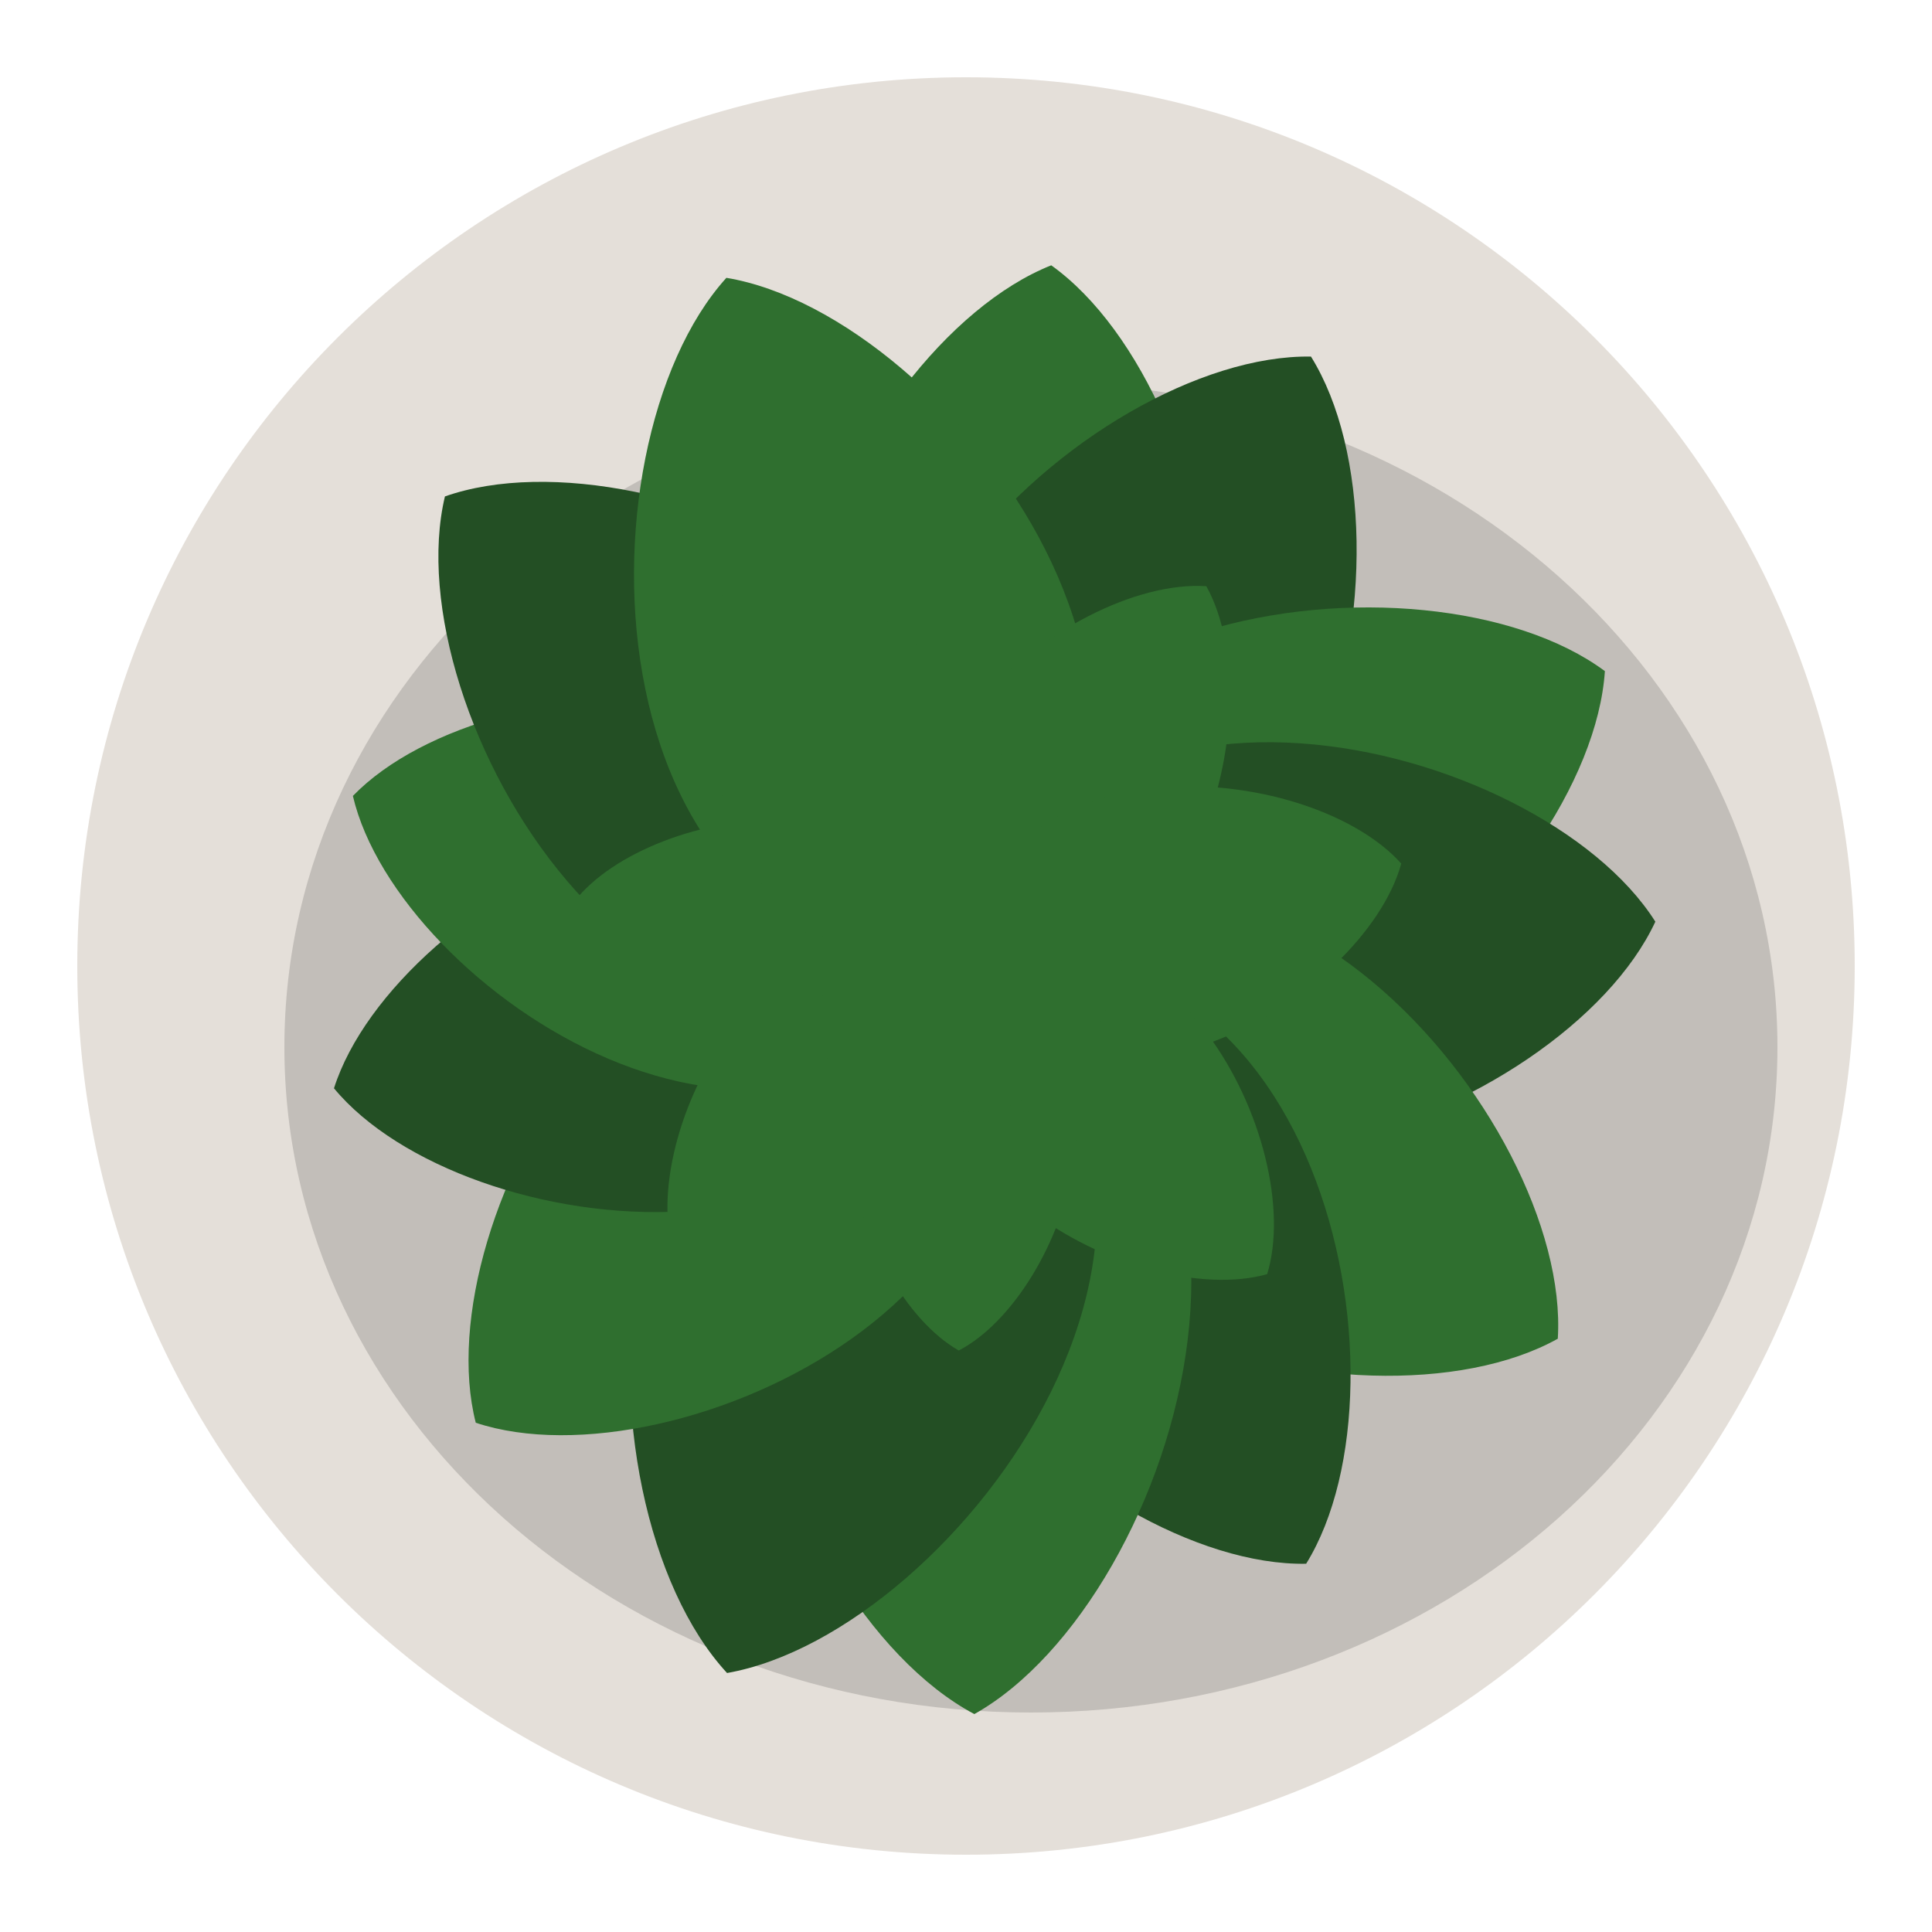
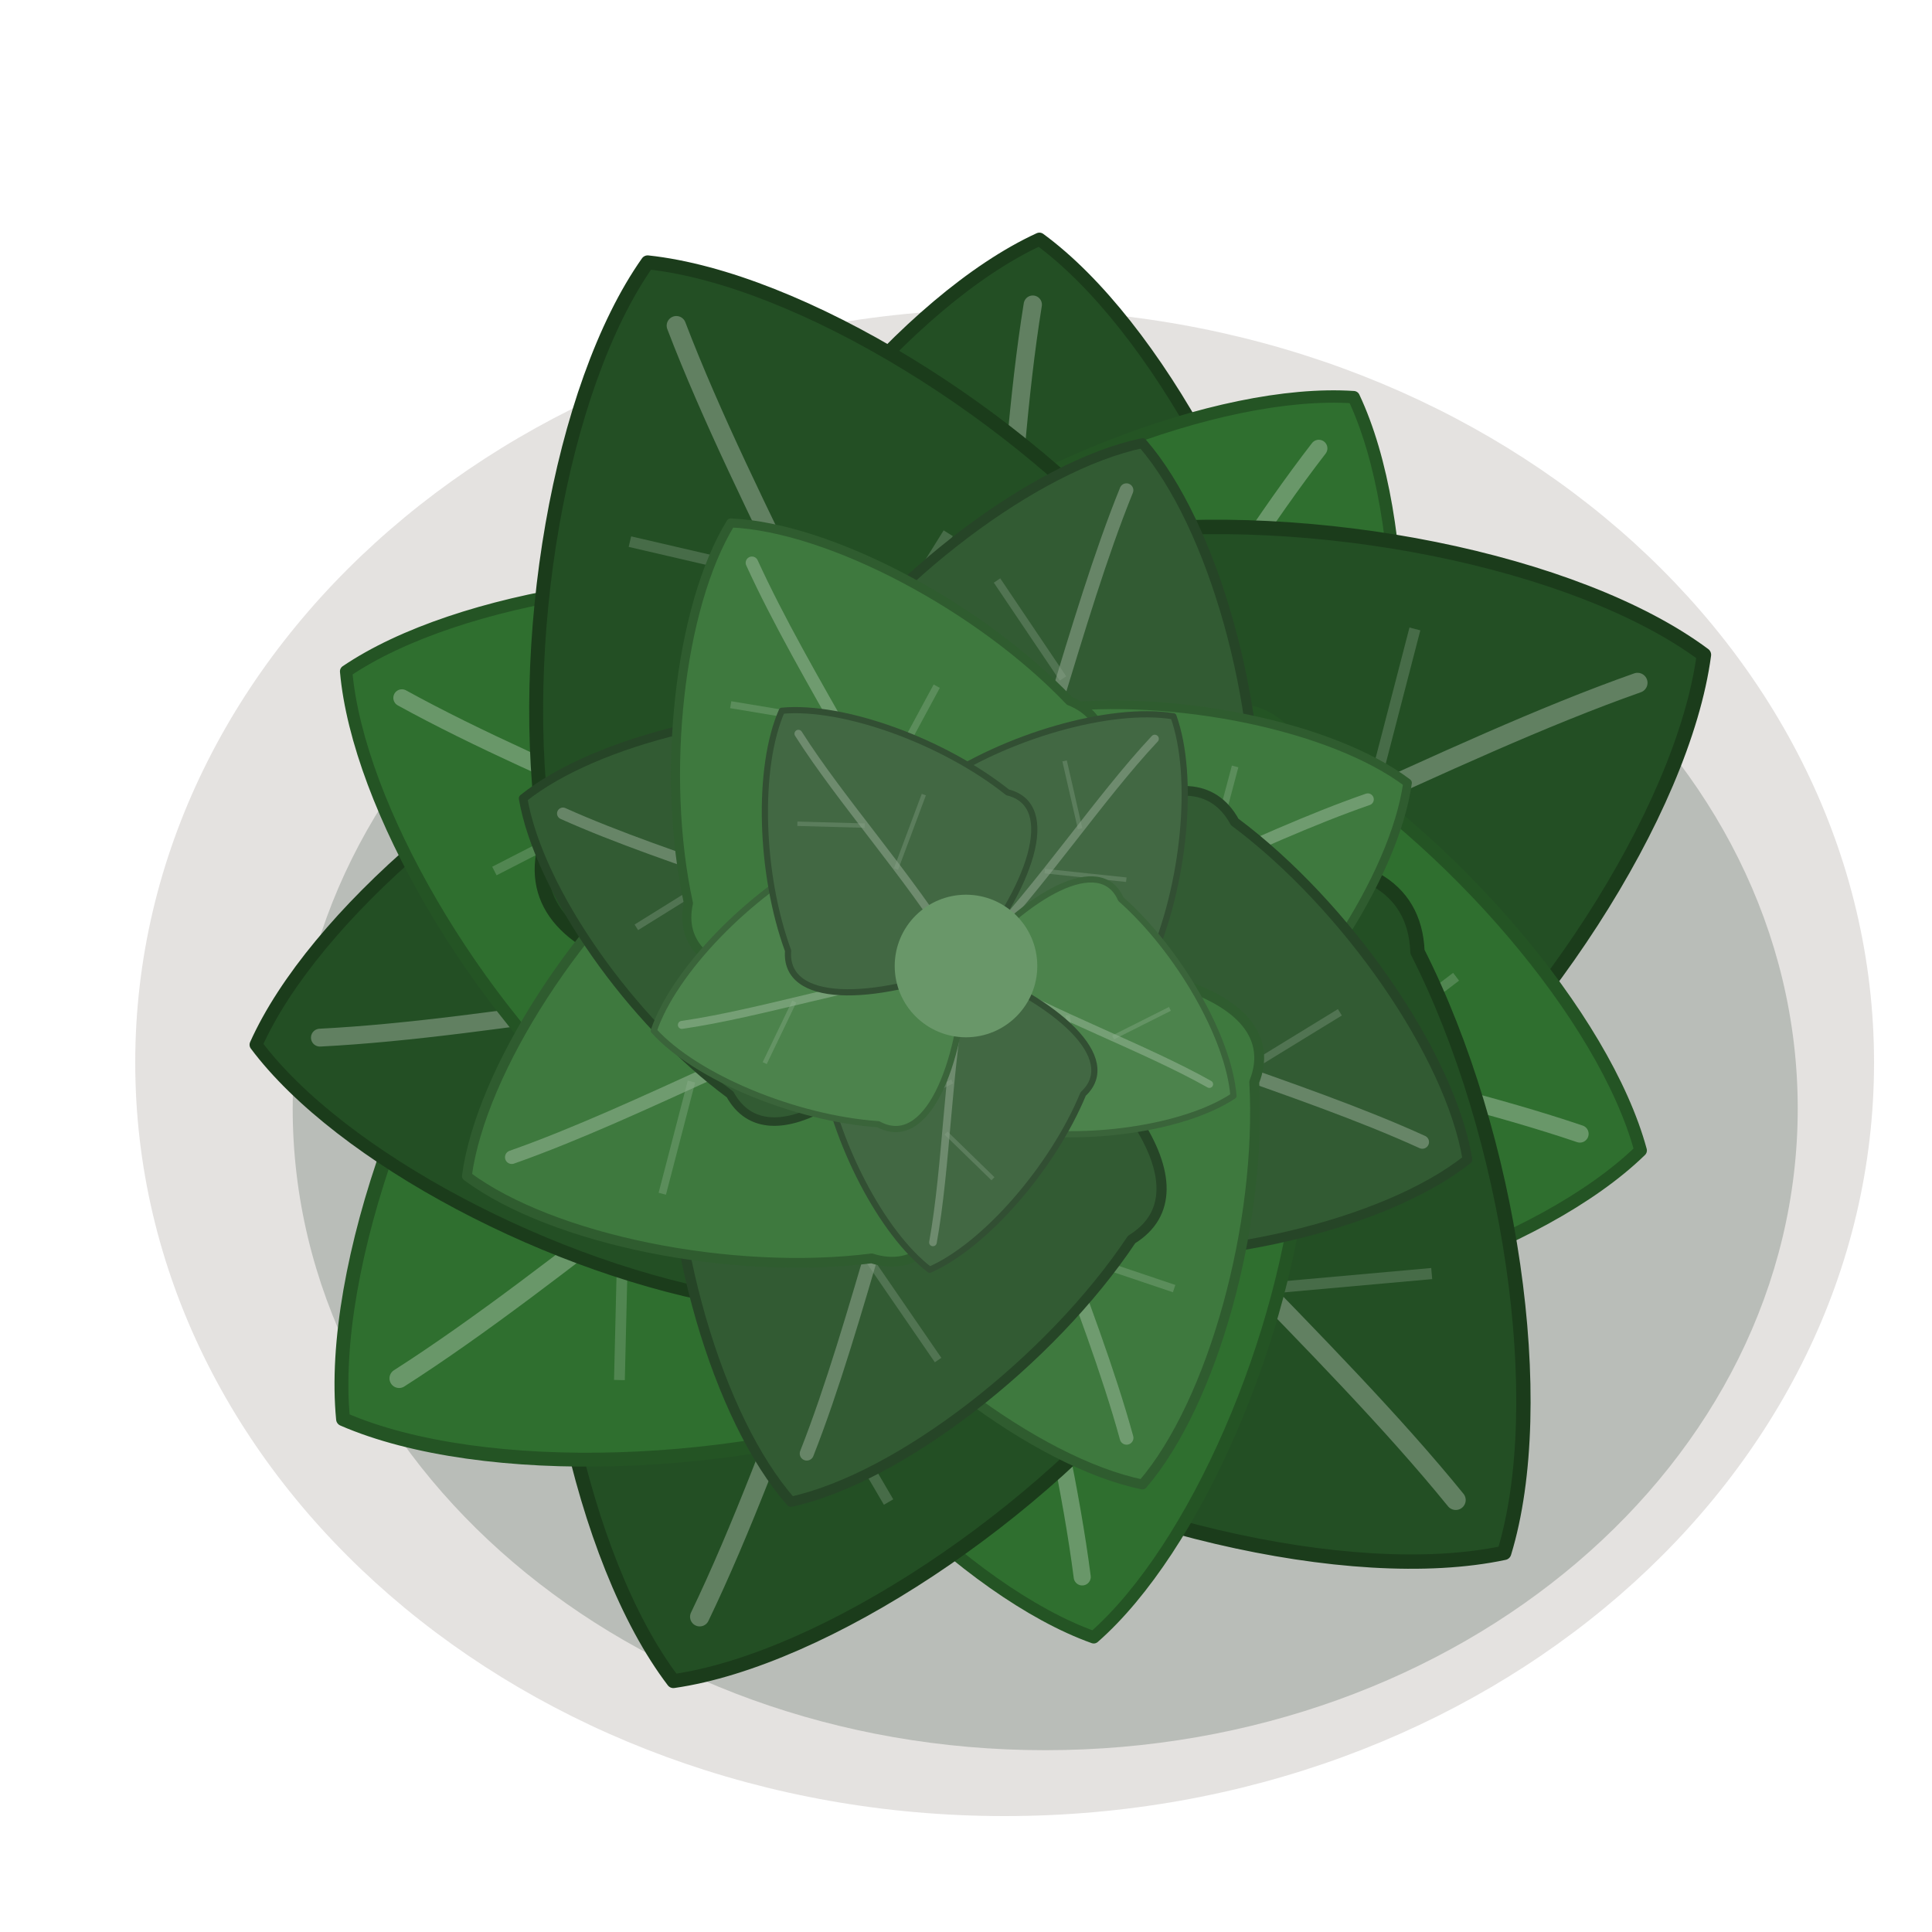
- <svg xmlns="http://www.w3.org/2000/svg" viewBox="-50 -50 100 100" width="100" height="100" role="img" aria-label="spinaci">
-   <circle cx="0" cy="0" r="46" fill="#6b4e2a" opacity="0.18" />
-   <ellipse cx="3.36" cy="4.2" rx="38.64" ry="34.44" fill="rgba(0,0,0,.15)" />
-   <g transform="rotate(6.935833)">
-     <path d="M0 0 C 18.267 -5.846, 10.047 -31.054, 0 -36.535 C -10.047 -31.054, -18.267 -5.846, 0 0 Z" fill="#2f6f2f" />
+ <svg xmlns="http://www.w3.org/2000/svg" viewBox="-50 -50 100 100" width="100" height="100" role="img" aria-label="Spinaci">
+   <ellipse cx="2" cy="5" rx="45" ry="39" fill="#2f1d10" opacity=".13" />
+   <g class="plant-glyph plant-glyph--rosetta" style="isolation:isolate">
+     <ellipse cx="4.1" cy="7.38" rx="38.95" ry="33.21" fill="#112718" opacity="0.2" />
+     <g transform="rotate(5.766766)">
+       <path d="M0 0 C11.721 -3.025 20.417 -9.093 16.258 -13.99       C13.611 -23.442 6.428 -34.029 0 -37.81       C-6.428 -34.029 -13.611 -23.442 -16.258 -13.99       C-20.417 -9.093 -11.721 -3.025 0 0Z" fill="#234f24" stroke="#1b3c1b" stroke-width="0.681" stroke-linejoin="round" />
+       <path d="M0 -1 C0.756 -12.855 -0.567 -24.954 0 -34.407" fill="none" stroke="#8da38d" stroke-width="0.945" stroke-linecap="round" opacity=".58" />
+       <path d="M0 -14.368 L7.94 -19.661 M0 -20.795 L-6.428 -25.71" fill="none" stroke="#8da38d" stroke-width="0.529" opacity=".34" />
+     </g>
+     <g transform="rotate(34.277)">
+       <path d="M0 0 C11.046 -2.85 19.241 -8.569 15.321 -13.183       C12.827 -22.091 6.057 -32.068 0 -35.631       C-6.057 -32.068 -12.827 -22.091 -15.321 -13.183       C-19.241 -8.569 -11.046 -2.85 0 0Z" fill="#2f6f2f" stroke="#245424" stroke-width="0.641" stroke-linejoin="round" />
+       <path d="M0 -1 C0.713 -12.114 -0.534 -23.516 0 -32.424" fill="none" stroke="#93b493" stroke-width="0.891" stroke-linecap="round" opacity=".58" />
+       <path d="M0 -13.54 L7.482 -18.528 M0 -19.597 L-6.057 -24.229" fill="none" stroke="#93b493" stroke-width="0.499" opacity=".34" />
+     </g>
+     <g transform="rotate(67.13457)">
+       <path d="M0 0 C12.85 -3.316 22.384 -9.969 17.825 -15.337       C14.923 -25.701 7.047 -37.307 0 -41.452       C-7.047 -37.307 -14.923 -25.701 -17.825 -15.337       C-22.384 -9.969 -12.85 -3.316 0 0Z" fill="#234f24" stroke="#1b3c1b" stroke-width="0.746" stroke-linejoin="round" />
+       <path d="M0 -1 C0.829 -14.094 -0.622 -27.359 0 -37.722" fill="none" stroke="#8da38d" stroke-width="1.036" stroke-linecap="round" opacity=".58" />
+       <path d="M0 -15.752 L8.705 -21.555 M0 -22.799 L-7.047 -28.188" fill="none" stroke="#8da38d" stroke-width="0.58" opacity=".34" />
+     </g>
+     <g transform="rotate(105.2925)">
+       <path d="M0 0 C11.222 -2.896 19.548 -8.706 15.566 -13.394       C13.032 -22.443 6.154 -32.579 0 -36.199       C-6.154 -32.579 -13.032 -22.443 -15.566 -13.394       C-19.548 -8.706 -11.222 -2.896 0 0Z" fill="#2f6f2f" stroke="#245424" stroke-width="0.652" stroke-linejoin="round" />
+       <path d="M0 -1 C0.724 -12.308 -0.543 -23.891 0 -32.941" fill="none" stroke="#93b493" stroke-width="0.905" stroke-linecap="round" opacity=".58" />
+       <path d="M0 -13.756 L7.602 -18.824 M0 -19.91 L-6.154 -24.615" fill="none" stroke="#93b493" stroke-width="0.507" opacity=".34" />
+     </g>
+     <g transform="rotate(137.4769)">
+       <path d="M0 0 C12.776 -3.297 22.255 -9.912 17.722 -15.249       C14.837 -25.553 7.006 -37.092 0 -41.214       C-7.006 -37.092 -14.837 -25.553 -17.722 -15.249       C-22.255 -9.912 -12.776 -3.297 0 0Z" fill="#234f24" stroke="#1b3c1b" stroke-width="0.742" stroke-linejoin="round" />
+       <path d="M0 -1 C0.824 -14.013 -0.618 -27.201 0 -37.505" fill="none" stroke="#8da38d" stroke-width="1.03" stroke-linecap="round" opacity=".58" />
+       <path d="M0 -15.661 L8.655 -21.431 M0 -22.668 L-7.006 -28.025" fill="none" stroke="#8da38d" stroke-width="0.577" opacity=".34" />
+     </g>
+     <g transform="rotate(169.2286)">
+       <path d="M0 0 C10.965 -2.83 19.101 -8.507 15.21 -13.087       C12.734 -21.93 6.013 -31.834 0 -35.371       C-6.013 -31.834 -12.734 -21.93 -15.21 -13.087       C-19.101 -8.507 -10.965 -2.83 0 0Z" fill="#2f6f2f" stroke="#245424" stroke-width="0.637" stroke-linejoin="round" />
+       <path d="M0 -1 C0.707 -12.026 -0.531 -23.345 0 -32.188" fill="none" stroke="#93b493" stroke-width="0.884" stroke-linecap="round" opacity=".58" />
+       <path d="M0 -13.441 L7.428 -18.393 M0 -19.454 L-6.013 -24.053" fill="none" stroke="#93b493" stroke-width="0.495" opacity=".34" />
+     </g>
+     <g transform="rotate(202.2546)">
+       <path d="M0 0 C12.398 -3.2 21.597 -9.619 17.197 -14.798       C14.398 -24.796 6.799 -35.995 0 -39.994       C-6.799 -35.995 -14.398 -24.796 -17.197 -14.798       C-21.597 -9.619 -12.398 -3.2 0 0Z" fill="#234f24" stroke="#1b3c1b" stroke-width="0.72" stroke-linejoin="round" />
+       <path d="M0 -1 C0.8 -13.598 -0.6 -26.396 0 -36.394" fill="none" stroke="#8da38d" stroke-width="1" stroke-linecap="round" opacity=".58" />
+       <path d="M0 -15.198 L8.399 -20.797 M0 -21.997 L-6.799 -27.196" fill="none" stroke="#8da38d" stroke-width="0.56" opacity=".34" />
+     </g>
+     <g transform="rotate(233.9668)">
+       <path d="M0 0 C12.36 -3.19 21.531 -9.589 17.145 -14.753       C14.354 -24.721 6.778 -35.885 0 -39.872       C-6.778 -35.885 -14.354 -24.721 -17.145 -14.753       C-21.531 -9.589 -12.36 -3.19 0 0Z" fill="#2f6f2f" stroke="#245424" stroke-width="0.718" stroke-linejoin="round" />
+       <path d="M0 -1 C0.797 -13.557 -0.598 -26.316 0 -36.284" fill="none" stroke="#93b493" stroke-width="0.997" stroke-linecap="round" opacity=".58" />
+       <path d="M0 -15.152 L8.373 -20.734 M0 -21.93 L-6.778 -27.113" fill="none" stroke="#93b493" stroke-width="0.558" opacity=".34" />
+     </g>
+     <g transform="rotate(263.6734)">
+       <path d="M0 0 C11.462 -2.958 19.966 -8.892 15.899 -13.681       C13.311 -22.924 6.286 -33.277 0 -36.975       C-6.286 -33.277 -13.311 -22.924 -15.899 -13.681       C-19.966 -8.892 -11.462 -2.958 0 0Z" fill="#234f24" stroke="#1b3c1b" stroke-width="0.666" stroke-linejoin="round" />
+       <path d="M0 -1 C0.739 -12.571 -0.555 -24.403 0 -33.647" fill="none" stroke="#8da38d" stroke-width="0.924" stroke-linecap="round" opacity=".58" />
+       <path d="M0 -14.05 L7.765 -19.227 M0 -20.336 L-6.286 -25.143" fill="none" stroke="#8da38d" stroke-width="0.518" opacity=".34" />
+     </g>
+     <g transform="rotate(295.4232)">
+       <path d="M0 0 C11.013 -2.842 19.183 -8.544 15.276 -13.144       C12.789 -22.025 6.039 -31.972 0 -35.525       C-6.039 -31.972 -12.789 -22.025 -15.276 -13.144       C-19.183 -8.544 -11.013 -2.842 0 0Z" fill="#2f6f2f" stroke="#245424" stroke-width="0.639" stroke-linejoin="round" />
+       <path d="M0 -1 C0.71 -12.078 -0.533 -23.446 0 -32.328" fill="none" stroke="#93b493" stroke-width="0.888" stroke-linecap="round" opacity=".58" />
+       <path d="M0 -13.499 L7.46 -18.473 M0 -19.539 L-6.039 -24.157" fill="none" stroke="#93b493" stroke-width="0.497" opacity=".34" />
+     </g>
+     <g transform="rotate(335.6583)">
+       <path d="M0 0 C12.392 -3.198 21.586 -9.614 17.189 -14.791       C14.391 -24.784 6.796 -35.977 0 -39.975       C-6.796 -35.977 -14.391 -24.784 -17.189 -14.791       C-21.586 -9.614 -12.392 -3.198 0 0Z" fill="#234f24" stroke="#1b3c1b" stroke-width="0.72" stroke-linejoin="round" />
+       <path d="M0 -1 C0.799 -13.591 -0.6 -26.383 0 -36.377" fill="none" stroke="#8da38d" stroke-width="0.999" stroke-linecap="round" opacity=".58" />
+       <path d="M0 -15.19 L8.395 -20.787 M0 -21.986 L-6.796 -27.183" fill="none" stroke="#8da38d" stroke-width="0.56" opacity=".34" />
+     </g>
+     <g transform="rotate(18.63765)">
+       <path d="M0 0 C8.853 -2.285 15.422 -6.869 12.281 -10.567       C10.281 -17.707 4.855 -25.703 0 -28.559       C-4.855 -25.703 -10.281 -17.707 -12.281 -10.567       C-15.422 -6.869 -8.853 -2.285 0 0Z" fill="#325b33" stroke="#264527" stroke-width="0.514" stroke-linejoin="round" />
+       <path d="M0 -1 C0.571 -9.71 -0.428 -18.849 0 -25.989" fill="none" stroke="#8da38d" stroke-width="0.714" stroke-linecap="round" opacity=".58" />
+       <path d="M0 -10.853 L5.997 -14.851 M0 -15.708 L-4.855 -19.42" fill="none" stroke="#8da38d" stroke-width="0.4" opacity=".34" />
+     </g>
+     <g transform="rotate(67.47537)">
+       <path d="M0 0 C7.67 -1.979 13.361 -5.95 10.639 -9.154       C8.907 -15.34 4.206 -22.268 0 -24.742       C-4.206 -22.268 -8.907 -15.34 -10.639 -9.154       C-13.361 -5.95 -7.67 -1.979 0 0Z" fill="#3e793e" stroke="#2f5c2f" stroke-width="0.445" stroke-linejoin="round" />
+       <path d="M0 -1 C0.495 -8.412 -0.371 -16.33 0 -22.515" fill="none" stroke="#93b493" stroke-width="0.619" stroke-linecap="round" opacity=".58" />
+       <path d="M0 -9.402 L5.196 -12.866 M0 -13.608 L-4.206 -16.824" fill="none" stroke="#93b493" stroke-width="0.346" opacity=".34" />
+     </g>
+     <g transform="rotate(111.095)">
+       <path d="M0 0 C8.624 -2.226 15.022 -6.69 11.962 -10.293       C10.015 -17.248 4.729 -25.037 0 -27.819       C-4.729 -25.037 -10.015 -17.248 -11.962 -10.293       C-15.022 -6.69 -8.624 -2.226 0 0Z" fill="#325b33" stroke="#264527" stroke-width="0.501" stroke-linejoin="round" />
+       <path d="M0 -1 C0.556 -9.458 -0.417 -18.36 0 -25.315" fill="none" stroke="#8da38d" stroke-width="0.695" stroke-linecap="round" opacity=".58" />
+       <path d="M0 -10.571 L5.842 -14.466 M0 -15.3 L-4.729 -18.917" fill="none" stroke="#8da38d" stroke-width="0.389" opacity=".34" />
+     </g>
+     <g transform="rotate(161.2047)">
+       <path d="M0 0 C8.788 -2.268 15.309 -6.818 12.19 -10.489       C10.206 -17.577 4.819 -25.514 0 -28.349       C-4.819 -25.514 -10.206 -17.577 -12.19 -10.489       C-15.309 -6.818 -8.788 -2.268 0 0Z" fill="#3e793e" stroke="#2f5c2f" stroke-width="0.51" stroke-linejoin="round" />
+       <path d="M0 -1 C0.567 -9.639 -0.425 -18.711 0 -25.798" fill="none" stroke="#93b493" stroke-width="0.709" stroke-linecap="round" opacity=".58" />
+       <path d="M0 -10.773 L5.953 -14.742 M0 -15.592 L-4.819 -19.278" fill="none" stroke="#93b493" stroke-width="0.397" opacity=".34" />
+     </g>
+     <g transform="rotate(198.0872)">
+       <path d="M0 0 C9.043 -2.334 15.753 -7.016 12.544 -10.794       C10.502 -18.086 4.959 -26.255 0 -29.172       C-4.959 -26.255 -10.502 -18.086 -12.544 -10.794       C-15.753 -7.016 -9.043 -2.334 0 0Z" fill="#325b33" stroke="#264527" stroke-width="0.525" stroke-linejoin="round" />
+       <path d="M0 -1 C0.583 -9.918 -0.438 -19.253 0 -26.546" fill="none" stroke="#8da38d" stroke-width="0.729" stroke-linecap="round" opacity=".58" />
+       <path d="M0 -11.085 L6.126 -15.169 M0 -16.044 L-4.959 -19.837" fill="none" stroke="#8da38d" stroke-width="0.408" opacity=".34" />
+     </g>
+     <g transform="rotate(247.1709)">
+       <path d="M0 0 C8.69 -2.243 15.137 -6.742 12.054 -10.372       C10.092 -17.38 4.765 -25.229 0 -28.032       C-4.765 -25.229 -10.092 -17.38 -12.054 -10.372       C-15.137 -6.742 -8.69 -2.243 0 0Z" fill="#3e793e" stroke="#2f5c2f" stroke-width="0.505" stroke-linejoin="round" />
+       <path d="M0 -1 C0.561 -9.531 -0.42 -18.501 0 -25.509" fill="none" stroke="#93b493" stroke-width="0.701" stroke-linecap="round" opacity=".58" />
+       <path d="M0 -10.652 L5.887 -14.577 M0 -15.418 L-4.765 -19.062" fill="none" stroke="#93b493" stroke-width="0.392" opacity=".34" />
+     </g>
+     <g transform="rotate(290.7268)">
+       <path d="M0 0 C7.598 -1.961 13.236 -5.895 10.54 -9.069       C8.824 -15.197 4.167 -22.06 0 -24.511       C-4.167 -22.06 -8.824 -15.197 -10.54 -9.069       C-13.236 -5.895 -7.598 -1.961 0 0Z" fill="#325b33" stroke="#264527" stroke-width="0.441" stroke-linejoin="round" />
+       <path d="M0 -1 C0.49 -8.334 -0.368 -16.177 0 -22.305" fill="none" stroke="#8da38d" stroke-width="0.613" stroke-linecap="round" opacity=".58" />
+       <path d="M0 -9.314 L5.147 -12.746 M0 -13.481 L-4.167 -16.667" fill="none" stroke="#8da38d" stroke-width="0.343" opacity=".34" />
+     </g>
+     <g transform="rotate(332.0357)">
+       <path d="M0 0 C8.049 -2.077 14.021 -6.245 11.165 -9.607       C9.347 -16.098 4.414 -23.368 0 -25.965       C-4.414 -23.368 -9.347 -16.098 -11.165 -9.607       C-14.021 -6.245 -8.049 -2.077 0 0Z" fill="#3e793e" stroke="#2f5c2f" stroke-width="0.467" stroke-linejoin="round" />
+       <path d="M0 -1 C0.519 -8.828 -0.389 -17.137 0 -23.628" fill="none" stroke="#93b493" stroke-width="0.649" stroke-linecap="round" opacity=".58" />
+       <path d="M0 -9.867 L5.453 -13.502 M0 -14.281 L-4.414 -17.656" fill="none" stroke="#93b493" stroke-width="0.364" opacity=".34" />
+     </g>
+     <g transform="rotate(39.71597)">
+       <path d="M0 0 C5.209 -1.344 9.074 -4.041 7.225 -6.217       C6.049 -10.418 2.857 -15.123 0 -16.803       C-2.857 -15.123 -6.049 -10.418 -7.225 -6.217       C-9.074 -4.041 -5.209 -1.344 0 0Z" fill="#426843" stroke="#324f33" stroke-width="0.32" stroke-linejoin="round" />
+       <path d="M0 -1 C0.336 -5.713 -0.252 -11.09 0 -15.291" fill="none" stroke="#8da38d" stroke-width="0.42" stroke-linecap="round" opacity=".58" />
+       <path d="M0 -6.385 L3.529 -8.738 M0 -9.242 L-2.857 -11.426" fill="none" stroke="#8da38d" stroke-width="0.235" opacity=".34" />
+     </g>
+     <g transform="rotate(115.9051)">
+       <path d="M0 0 C4.771 -1.231 8.311 -3.701 6.618 -5.694       C5.54 -9.542 2.616 -13.851 0 -15.39       C-2.616 -13.851 -5.54 -9.542 -6.618 -5.694       C-8.311 -3.701 -4.771 -1.231 0 0Z" fill="#4c834c" stroke="#3a643a" stroke-width="0.32" stroke-linejoin="round" />
+       <path d="M0 -1 C0.308 -5.233 -0.231 -10.157 0 -14.005" fill="none" stroke="#93b493" stroke-width="0.385" stroke-linecap="round" opacity=".58" />
+       <path d="M0 -5.848 L3.232 -8.003 M0 -8.464 L-2.616 -10.465" fill="none" stroke="#93b493" stroke-width="0.22" opacity=".34" />
+     </g>
+     <g transform="rotate(186.8183)">
+       <path d="M0 0 C4.908 -1.267 8.55 -3.808 6.808 -5.858       C5.7 -9.817 2.692 -14.25 0 -15.834       C-2.692 -14.25 -5.7 -9.817 -6.808 -5.858       C-8.55 -3.808 -4.908 -1.267 0 0Z" fill="#426843" stroke="#324f33" stroke-width="0.32" stroke-linejoin="round" />
+       <path d="M0 -1 C0.317 -5.383 -0.238 -10.45 0 -14.409" fill="none" stroke="#8da38d" stroke-width="0.396" stroke-linecap="round" opacity=".58" />
+       <path d="M0 -6.017 L3.325 -8.233 M0 -8.708 L-2.692 -10.767" fill="none" stroke="#8da38d" stroke-width="0.222" opacity=".34" />
+     </g>
+     <g transform="rotate(258.288)">
+       <path d="M0 0 C5.116 -1.32 8.912 -3.969 7.097 -6.107       C5.942 -10.233 2.806 -14.854 0 -16.504       C-2.806 -14.854 -5.942 -10.233 -7.097 -6.107       C-8.912 -3.969 -5.116 -1.32 0 0Z" fill="#4c834c" stroke="#3a643a" stroke-width="0.32" stroke-linejoin="round" />
+       <path d="M0 -1 C0.33 -5.611 -0.248 -10.893 0 -15.019" fill="none" stroke="#93b493" stroke-width="0.413" stroke-linecap="round" opacity=".58" />
+       <path d="M0 -6.272 L3.466 -8.582 M0 -9.077 L-2.806 -11.223" fill="none" stroke="#93b493" stroke-width="0.231" opacity=".34" />
+     </g>
+     <g transform="rotate(324.1886)">
+       <path d="M0 0 C5.05 -1.303 8.798 -3.918 7.005 -6.028       C5.865 -10.101 2.77 -14.663 0 -16.292       C-2.77 -14.663 -5.865 -10.101 -7.005 -6.028       C-8.798 -3.918 -5.05 -1.303 0 0Z" fill="#426843" stroke="#324f33" stroke-width="0.32" stroke-linejoin="round" />
+       <path d="M0 -1 C0.326 -5.539 -0.244 -10.753 0 -14.826" fill="none" stroke="#8da38d" stroke-width="0.407" stroke-linecap="round" opacity=".58" />
+       <path d="M0 -6.191 L3.421 -8.472 M0 -8.96 L-2.77 -11.078" fill="none" stroke="#8da38d" stroke-width="0.228" opacity=".34" />
+     </g>
+     <circle r="3.69" fill="#699769" />
  </g>
-   <g transform="rotate(29.51227)">
-     <path d="M0 0 C 18.124 -5.8, 9.968 -30.81, 0 -36.247 C -9.968 -30.81, -18.124 -5.8, 0 0 Z" fill="#234f24" />
-   </g>
-   <g transform="rotate(65.2246)">
-     <path d="M0 0 C 18.21 -5.827, 10.016 -30.958, 0 -36.421 C -10.016 -30.958, -18.21 -5.827, 0 0 Z" fill="#2f6f2f" />
-   </g>
-   <g transform="rotate(86.3211)">
-     <path d="M0 0 C 17.877 -5.721, 9.832 -30.391, 0 -35.754 C -9.832 -30.391, -17.877 -5.721, 0 0 Z" fill="#234f24" />
-   </g>
-   <g transform="rotate(122.2028)">
-     <path d="M0 0 C 18.1 -5.792, 9.955 -30.77, 0 -36.2 C -9.955 -30.77, -18.1 -5.792, 0 0 Z" fill="#2f6f2f" />
-   </g>
-   <g transform="rotate(150.3579)">
-     <path d="M0 0 C 17.799 -5.696, 9.789 -30.258, 0 -35.598 C -9.789 -30.258, -17.799 -5.696, 0 0 Z" fill="#234f24" />
-   </g>
-   <g transform="rotate(179.3604)">
-     <path d="M0 0 C 19.361 -6.196, 10.649 -32.914, 0 -38.723 C -10.649 -32.914, -19.361 -6.196, 0 0 Z" fill="#2f6f2f" />
-   </g>
-   <g transform="rotate(198.6739)">
-     <path d="M0 0 C 19.314 -6.181, 10.623 -32.834, 0 -38.628 C -10.623 -32.834, -19.314 -6.181, 0 0 Z" fill="#234f24" />
-   </g>
-   <g transform="rotate(227.0253)">
-     <path d="M0 0 C 17.341 -5.549, 9.537 -29.479, 0 -34.681 C -9.537 -29.479, -17.341 -5.549, 0 0 Z" fill="#2f6f2f" />
-   </g>
-   <g transform="rotate(259.0488)">
-     <path d="M0 0 C 16.66 -5.331, 9.163 -28.322, 0 -33.32 C -9.163 -28.322, -16.66 -5.331, 0 0 Z" fill="#234f24" />
-   </g>
-   <g transform="rotate(285.504)">
-     <path d="M0 0 C 16.466 -5.269, 9.056 -27.993, 0 -32.933 C -9.056 -27.993, -16.466 -5.269, 0 0 Z" fill="#2f6f2f" />
-   </g>
-   <g transform="rotate(312.0237)">
-     <path d="M0 0 C 18.153 -5.809, 9.984 -30.86, 0 -36.306 C -9.984 -30.86, -18.153 -5.809, 0 0 Z" fill="#234f24" />
-   </g>
-   <g transform="rotate(340.8028)">
-     <path d="M0 0 C 18.858 -6.035, 10.372 -32.059, 0 -37.717 C -10.372 -32.059, -18.858 -6.035, 0 0 Z" fill="#2f6f2f" />
-   </g>
-   <g transform="rotate(32.32494)">
-     <path d="M0 0 C 11.632 -3.722, 6.398 -19.774, 0 -23.264 C -6.398 -19.774, -11.632 -3.722, 0 0 Z" fill="#2f6f2f" />
-   </g>
-   <g transform="rotate(76.75723)">
-     <path d="M0 0 C 11.572 -3.703, 6.365 -19.673, 0 -23.144 C -6.365 -19.673, -11.572 -3.703, 0 0 Z" fill="#2f6f2f" />
-   </g>
-   <g transform="rotate(135.6562)">
-     <path d="M0 0 C 11.151 -3.568, 6.133 -18.957, 0 -22.302 C -6.133 -18.957, -11.151 -3.568, 0 0 Z" fill="#2f6f2f" />
-   </g>
-   <g transform="rotate(181.0792)">
-     <path d="M0 0 C 9.953 -3.185, 5.474 -16.92, 0 -19.906 C -5.474 -16.92, -9.953 -3.185, 0 0 Z" fill="#2f6f2f" />
-   </g>
-   <g transform="rotate(226.08)">
-     <path d="M0 0 C 10.546 -3.375, 5.8 -17.927, 0 -21.091 C -5.8 -17.927, -10.546 -3.375, 0 0 Z" fill="#2f6f2f" />
-   </g>
-   <g transform="rotate(279.3497)">
-     <path d="M0 0 C 10.274 -3.288, 5.651 -17.466, 0 -20.548 C -5.651 -17.466, -10.274 -3.288, 0 0 Z" fill="#2f6f2f" />
-   </g>
-   <g transform="rotate(330.1518)">
-     <path d="M0 0 C 11.933 -3.819, 6.563 -20.287, 0 -23.867 C -6.563 -20.287, -11.933 -3.819, 0 0 Z" fill="#2f6f2f" />
-   </g>
-   <circle r="7.56" fill="#2f6f2f" />
</svg>
